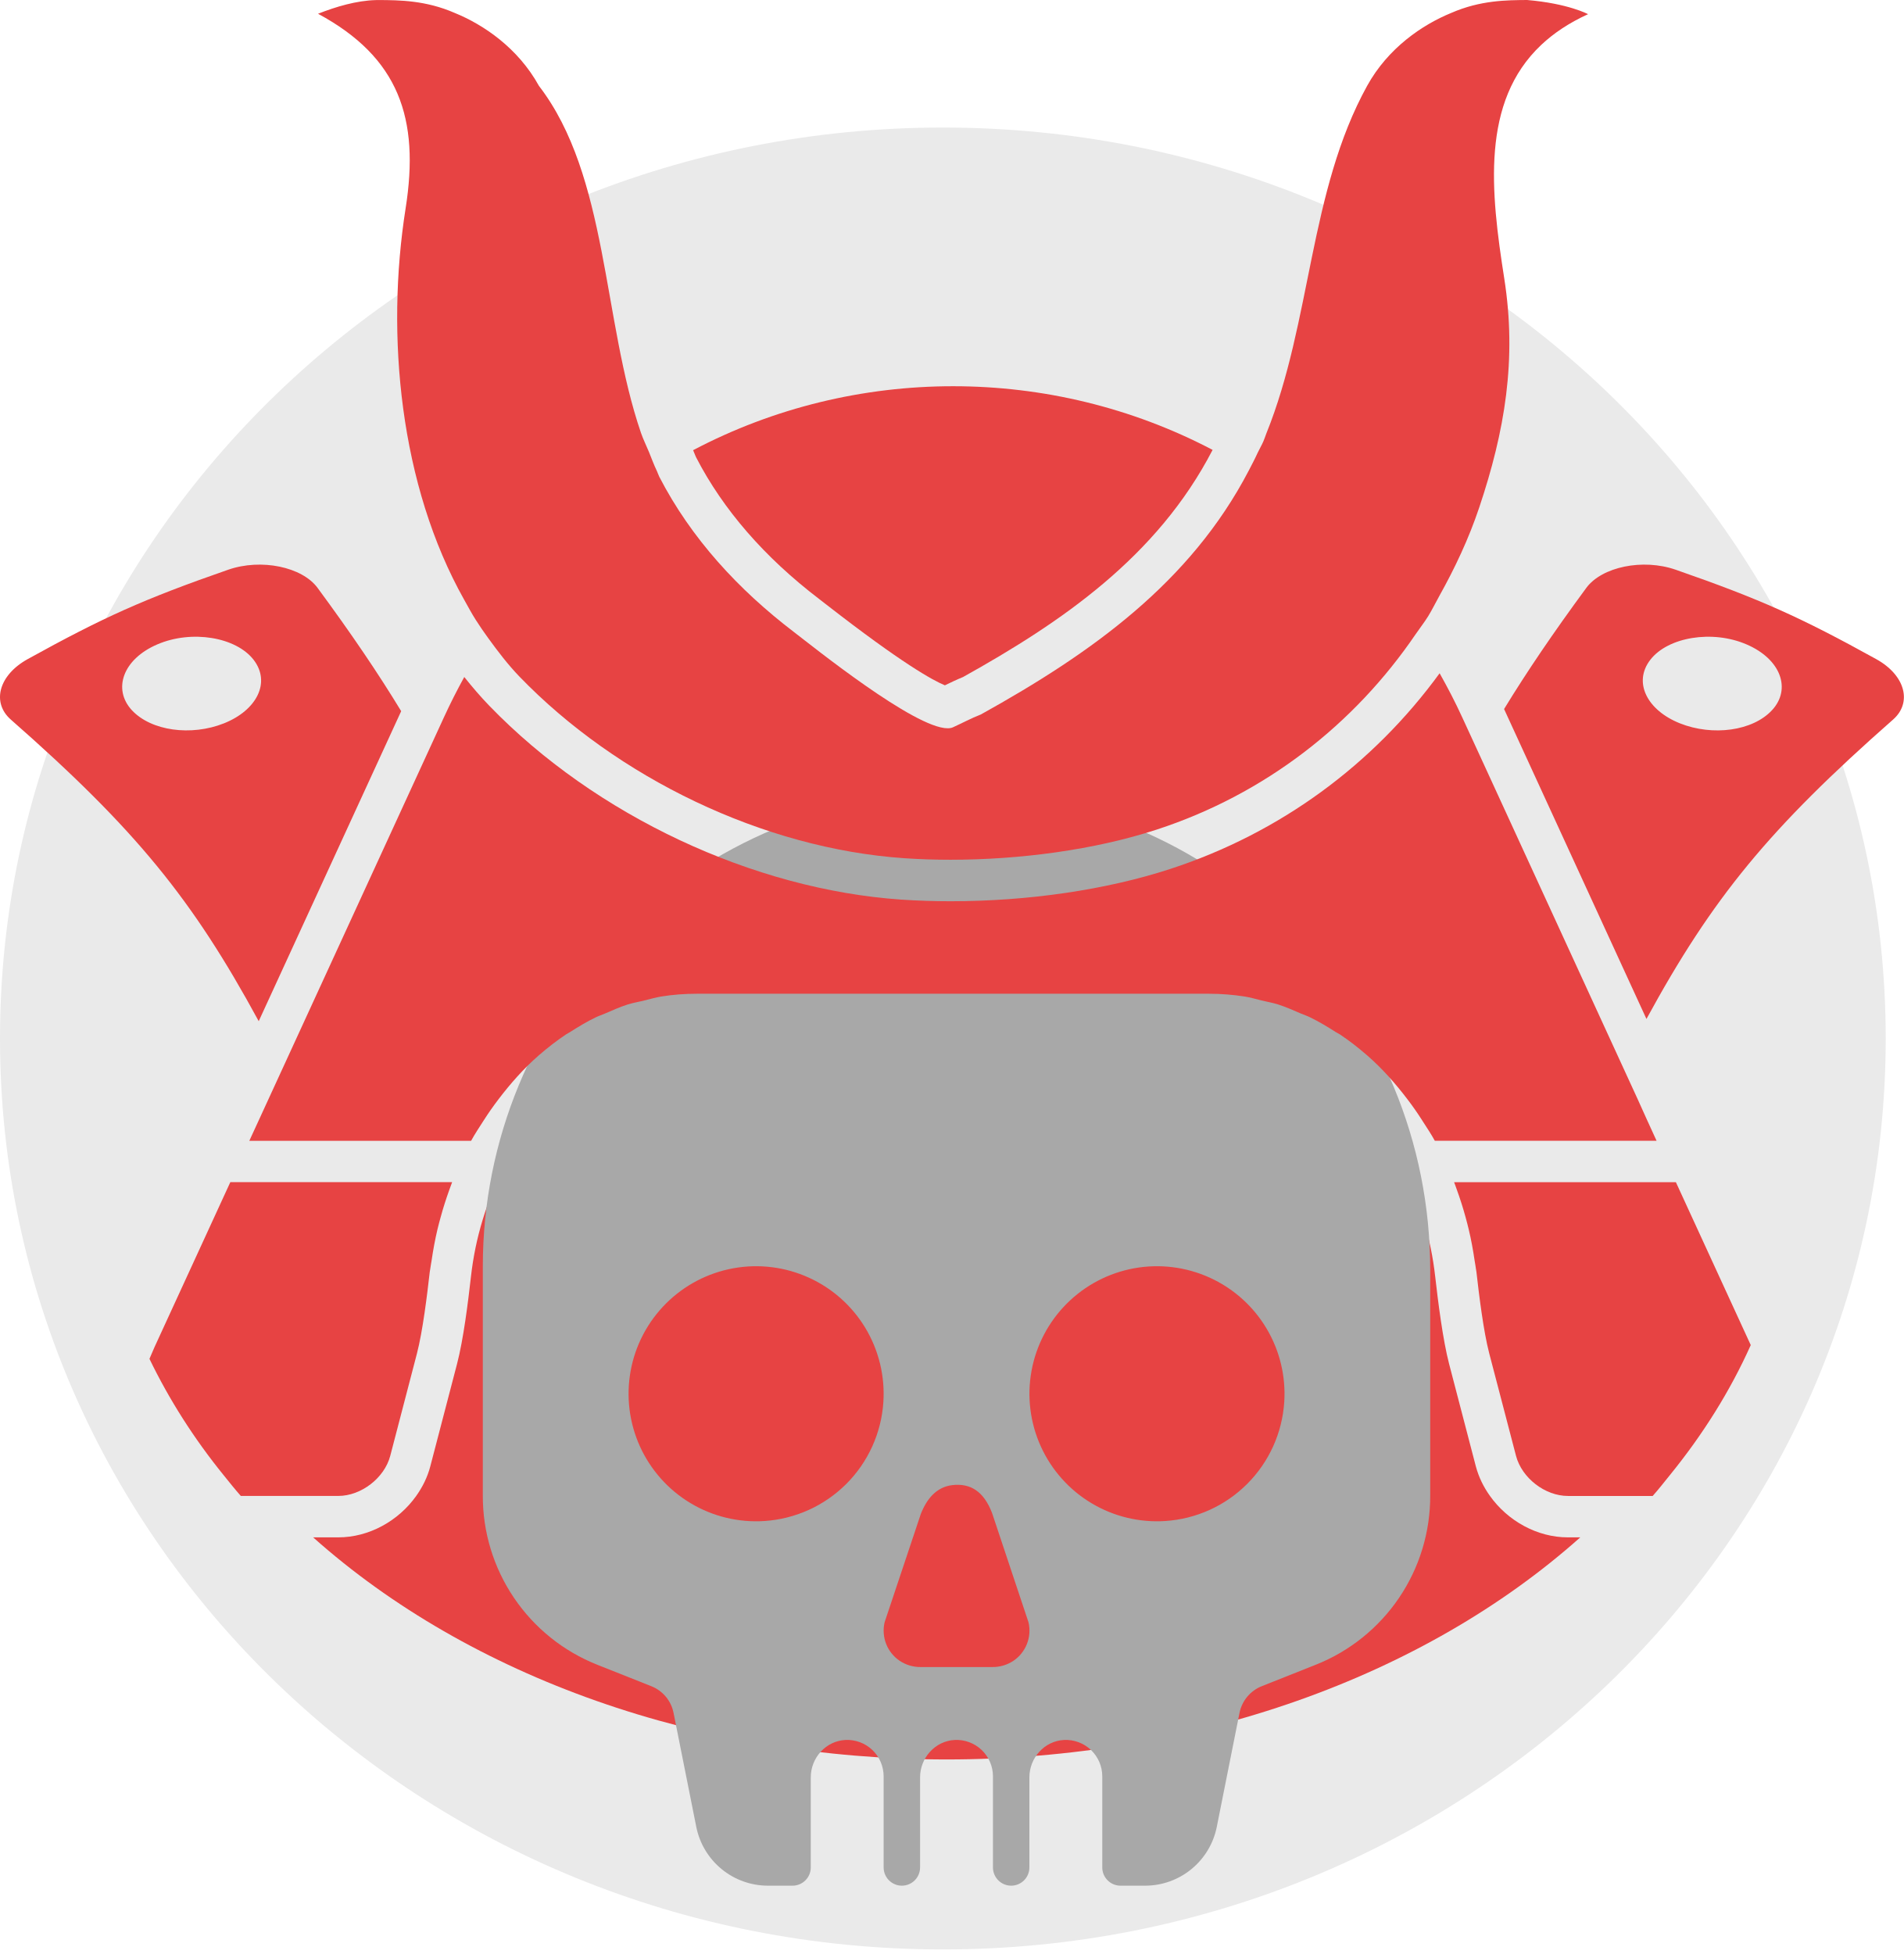
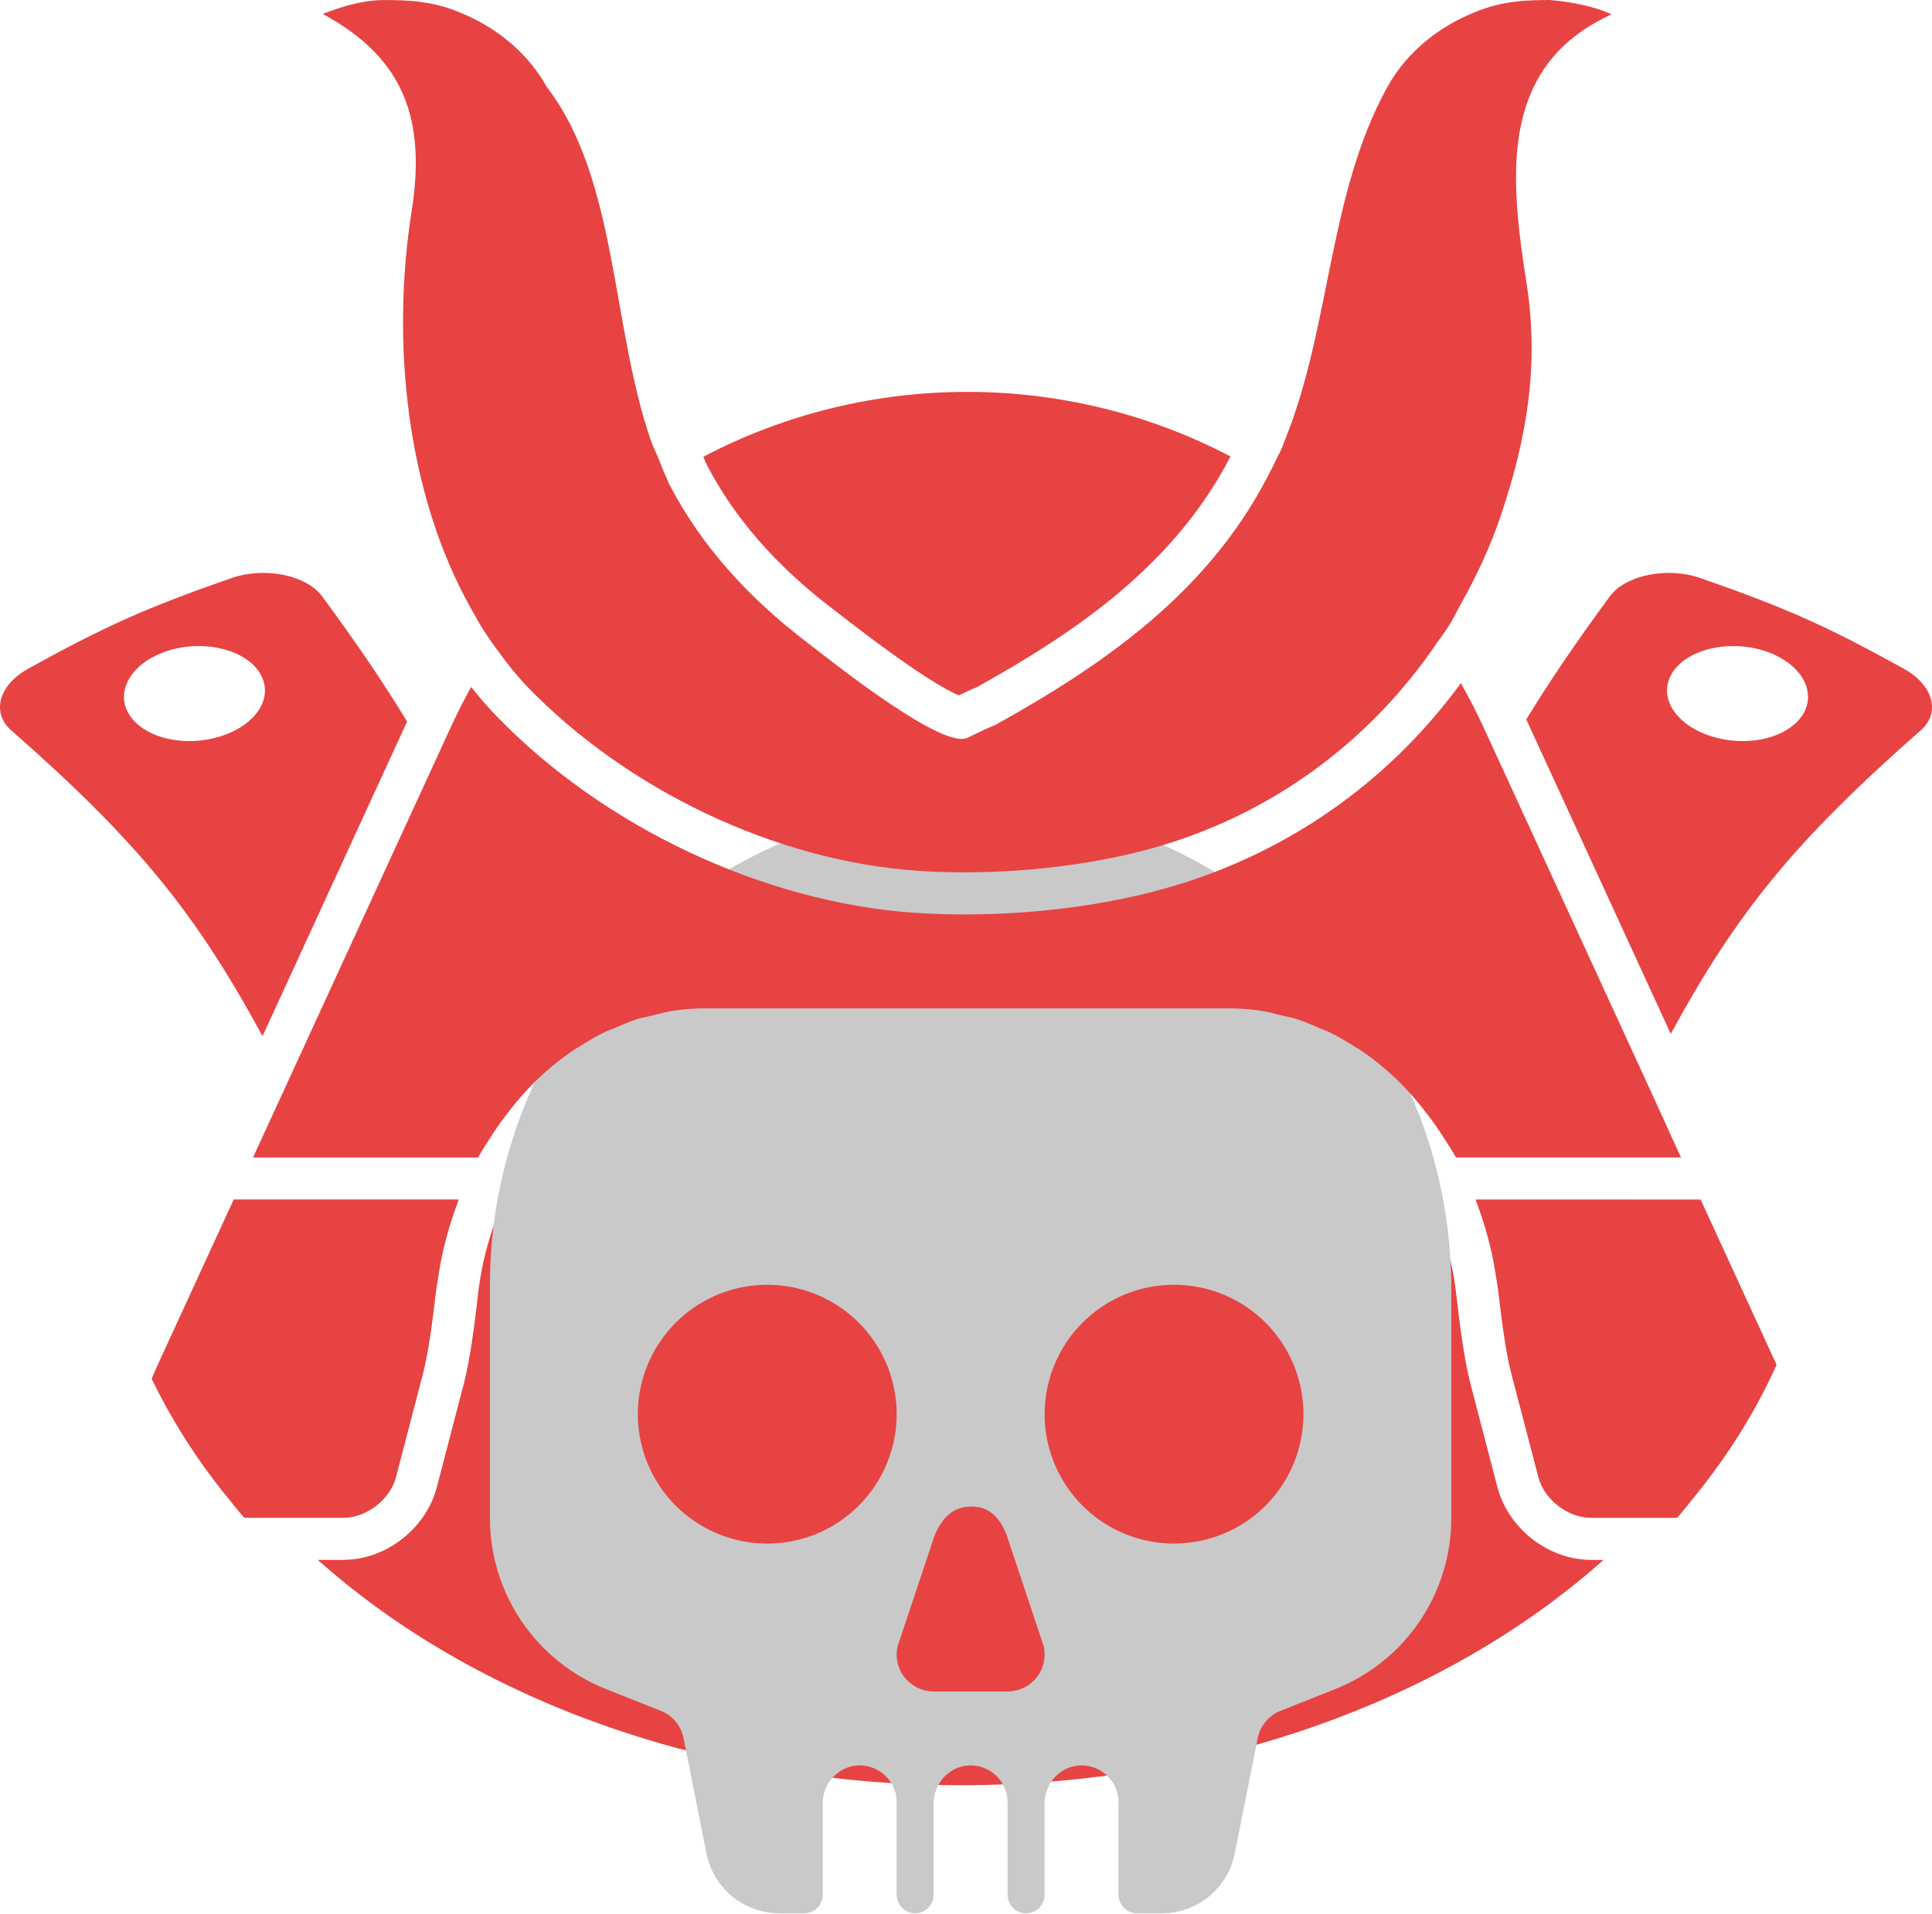
- <svg xmlns="http://www.w3.org/2000/svg" width="114" height="117" viewBox="0 0 114 117" fill="none">
-   <ellipse cx="56.455" cy="62.182" rx="56.455" ry="54.545" fill="#EAEAEA" />
-   <path d="M82.109 67.063C79.56 63.854 76.096 61.98 72.415 61.98H41.719C38.038 61.98 34.574 63.854 32.025 67.063C31.712 67.458 31.409 67.865 31.126 68.304C31.079 68.374 31.035 68.453 30.987 68.528H83.147C83.097 68.453 83.055 68.374 83.008 68.304C82.725 67.87 82.422 67.458 82.109 67.063Z" fill="#030104" />
-   <path d="M89.213 89.572C88.831 89.038 88.538 88.442 88.367 87.797L86.766 81.662C86.389 80.207 86.111 77.986 85.935 76.44C85.677 74.122 84.999 71.915 83.974 69.92L83.771 69.548H30.363L30.189 69.863C29.134 71.913 28.459 74.122 28.199 76.44C28.025 77.986 27.747 80.21 27.367 81.662L25.766 87.797C25.598 88.442 25.302 89.038 24.922 89.572C23.863 91.063 22.101 92.053 20.256 92.053H18.75C28.134 100.42 41.913 105.351 56.686 105.351C71.458 105.351 85.235 100.42 94.621 92.053H93.879C92.035 92.053 90.273 91.063 89.213 89.572Z" fill="#E74343" />
-   <path d="M77.182 55.764C71.811 50.404 64.743 47.455 57.273 47.455H57.222C49.709 47.468 42.507 50.462 37.199 55.78C31.891 61.098 28.909 68.304 28.909 75.818V89.546C28.901 91.729 29.551 93.864 30.774 95.672C31.997 97.48 33.737 98.877 35.767 99.682L39 100.966C39.338 101.1 39.636 101.317 39.869 101.596C40.101 101.875 40.26 102.208 40.33 102.564L41.693 109.4C41.893 110.388 42.428 111.277 43.207 111.916C43.987 112.556 44.963 112.906 45.971 112.909H47.455C47.744 112.909 48.022 112.794 48.226 112.589C48.431 112.385 48.546 112.107 48.546 111.818V106.425C48.546 105.251 49.448 104.243 50.622 104.184C50.917 104.17 51.212 104.216 51.489 104.319C51.766 104.422 52.019 104.58 52.233 104.784C52.446 104.988 52.617 105.233 52.733 105.504C52.849 105.776 52.909 106.068 52.909 106.363V111.818C52.909 112.107 53.024 112.385 53.229 112.589C53.433 112.794 53.711 112.909 54 112.909C54.289 112.909 54.567 112.794 54.772 112.589C54.976 112.385 55.091 112.107 55.091 111.818V106.425C55.091 105.251 55.994 104.243 57.168 104.184C57.463 104.17 57.758 104.216 58.034 104.319C58.311 104.422 58.564 104.58 58.778 104.784C58.992 104.988 59.162 105.233 59.278 105.504C59.395 105.776 59.455 106.068 59.455 106.363V111.818C59.455 112.107 59.57 112.385 59.774 112.589C59.979 112.794 60.256 112.909 60.546 112.909C60.835 112.909 61.112 112.794 61.317 112.589C61.522 112.385 61.636 112.107 61.636 111.818V106.425C61.636 105.251 62.539 104.243 63.713 104.184C64.008 104.17 64.303 104.216 64.58 104.319C64.857 104.422 65.11 104.58 65.323 104.784C65.537 104.988 65.707 105.233 65.824 105.504C65.94 105.776 66 106.068 66 106.363V111.818C66 112.107 66.115 112.385 66.32 112.589C66.524 112.794 66.802 112.909 67.091 112.909H68.575C69.583 112.907 70.559 112.556 71.339 111.917C72.118 111.278 72.654 110.39 72.854 109.402L74.217 102.564C74.288 102.209 74.447 101.876 74.679 101.597C74.911 101.318 75.209 101.101 75.546 100.966L78.779 99.682C80.808 98.877 82.548 97.48 83.772 95.672C84.995 93.864 85.645 91.729 85.636 89.546V76.046C85.636 68.409 82.636 61.208 77.182 55.764ZM45.772 91.074C44.222 91.176 42.679 90.803 41.347 90.004C40.015 89.206 38.958 88.02 38.317 86.606C37.676 85.191 37.482 83.615 37.76 82.087C38.038 80.559 38.775 79.153 39.873 78.055C40.971 76.957 42.378 76.219 43.906 75.941C45.434 75.663 47.01 75.858 48.424 76.499C49.839 77.139 51.024 78.196 51.823 79.528C52.621 80.86 52.994 82.404 52.893 83.954C52.772 85.802 51.983 87.544 50.673 88.854C49.362 90.164 47.621 90.953 45.772 91.074ZM60.682 99.443C60.307 99.693 59.865 99.824 59.414 99.818H55.132C54.682 99.823 54.241 99.693 53.867 99.443C53.501 99.195 53.219 98.842 53.058 98.431C52.898 98.019 52.866 97.569 52.967 97.138L55.136 90.648C55.5 89.727 56.08 89.045 57 88.927C58.127 88.79 58.909 89.318 59.401 90.593L61.583 97.138C61.684 97.569 61.652 98.019 61.491 98.431C61.33 98.842 61.048 99.195 60.682 99.443ZM69.775 91.074C68.225 91.176 66.681 90.803 65.35 90.004C64.017 89.206 62.961 88.02 62.32 86.606C61.679 85.191 61.484 83.615 61.763 82.087C62.041 80.559 62.778 79.153 63.876 78.055C64.974 76.957 66.381 76.219 67.908 75.941C69.436 75.663 71.013 75.858 72.427 76.499C73.841 77.139 75.027 78.196 75.825 79.528C76.624 80.86 76.997 82.404 76.896 83.954C76.774 85.803 75.985 87.545 74.674 88.855C73.364 90.165 71.621 90.954 69.772 91.074H69.775Z" fill="#A8A8A8" />
-   <path d="M112.334 39.462C107.819 36.965 105.407 35.878 100.336 34.114C98.358 33.426 95.911 33.945 94.985 35.198C92.992 37.906 91.414 40.236 90.059 42.455L98.584 61.012C102.525 53.775 105.928 49.616 113.359 43.078C114.495 42.076 114.098 40.435 112.334 39.462ZM106.106 42.52C104.955 43.771 102.552 44.093 100.589 43.312C98.629 42.53 97.765 40.862 98.817 39.504C99.867 38.147 102.52 37.697 104.58 38.586C106.648 39.475 107.263 41.269 106.106 42.52Z" fill="#E74343" />
-   <path d="M85.143 67.066C85.158 67.093 85.178 67.118 85.195 67.148C85.441 67.53 85.691 67.904 85.912 68.307H87.31H99.19L98.622 67.066L98.061 65.822L97.091 63.71L88.538 45.091L87.555 42.957C87.136 42.041 86.679 41.165 86.2 40.313C82.217 45.771 76.67 49.876 70.063 52.033C66.238 53.281 61.57 53.964 56.919 53.964C55.916 53.964 54.926 53.931 53.973 53.867C45.11 53.261 35.657 48.839 29.303 42.264C28.769 41.711 28.273 41.132 27.799 40.537C27.369 41.319 26.96 42.123 26.578 42.957L25.535 45.227L16.99 63.824L16.069 65.827L15.499 67.068L14.928 68.309H26.808H28.208C28.444 67.877 28.715 67.475 28.975 67.068C29.251 66.636 29.541 66.224 29.844 65.827C30.574 64.867 31.363 63.976 32.241 63.209C32.256 63.194 32.271 63.184 32.284 63.172C32.8 62.725 33.336 62.308 33.894 61.936C33.971 61.883 34.056 61.846 34.133 61.797C34.636 61.474 35.148 61.166 35.681 60.911C35.855 60.824 36.044 60.769 36.22 60.69C36.672 60.494 37.118 60.295 37.587 60.144C37.91 60.042 38.25 59.99 38.58 59.905C38.92 59.826 39.255 59.722 39.603 59.667C40.293 59.556 40.995 59.503 41.71 59.503H72.406C73.121 59.503 73.823 59.56 74.516 59.667C74.865 59.719 75.198 59.824 75.538 59.905C75.868 59.987 76.208 60.042 76.528 60.144C76.995 60.295 77.447 60.494 77.898 60.69C78.075 60.767 78.261 60.824 78.437 60.911C78.968 61.169 79.474 61.474 79.973 61.792C80.055 61.844 80.142 61.883 80.226 61.936C80.79 62.31 81.326 62.73 81.844 63.179C81.854 63.189 81.867 63.199 81.879 63.209C82.758 63.976 83.547 64.867 84.277 65.827C84.579 66.222 84.867 66.634 85.143 67.066Z" fill="#E74343" />
-   <path d="M23.366 87.174L24.967 81.036V81.034C25.312 79.708 25.578 77.522 25.732 76.159C25.737 76.107 25.749 76.06 25.757 76.008C25.779 75.829 25.816 75.656 25.843 75.474C25.935 74.844 26.049 74.224 26.193 73.615C26.253 73.362 26.32 73.114 26.39 72.863C26.538 72.317 26.71 71.784 26.898 71.26C26.955 71.101 27.01 70.94 27.072 70.784H27.055H25.752H14.935H13.791L9.254 80.656C9.145 80.895 9.056 81.128 8.949 81.364C10.131 83.808 11.617 86.144 13.392 88.331C13.729 88.748 14.059 89.165 14.419 89.572H20.257C21.627 89.572 23.019 88.497 23.366 87.174Z" fill="#E74343" />
-   <path d="M99.203 70.788L88.389 70.786H87.084H87.066C87.129 70.942 87.183 71.104 87.24 71.263C87.429 71.786 87.6 72.32 87.749 72.866C87.816 73.117 87.885 73.362 87.942 73.615C88.089 74.223 88.201 74.846 88.295 75.479C88.32 75.658 88.359 75.832 88.379 76.01C88.384 76.062 88.397 76.112 88.404 76.164C88.558 77.527 88.824 79.713 89.171 81.041L89.973 84.106L90.774 87.174C91.124 88.499 92.509 89.574 93.884 89.574H98.957C99.317 89.172 99.64 88.75 99.98 88.333C101.96 85.901 103.596 83.292 104.829 80.54L100.347 70.788H99.203Z" fill="#E74343" />
-   <path d="M24.021 42.582C22.651 40.326 21.048 37.958 19.013 35.198C18.09 33.945 15.64 33.426 13.662 34.114C8.594 35.876 6.181 36.965 1.664 39.462C-0.098 40.435 -0.497 42.076 0.642 43.081C8.12 49.653 11.517 53.827 15.491 61.146L24.021 42.582ZM13.409 43.312C11.445 44.093 9.045 43.768 7.891 42.52C6.74 41.269 7.35 39.475 9.415 38.586C11.48 37.697 14.131 38.147 15.183 39.504C16.233 40.862 15.372 42.53 13.409 43.312Z" fill="#E74343" />
-   <path d="M49.043 35.863C49.225 36.002 49.314 36.072 49.495 36.213C54.005 39.723 55.864 40.743 56.576 41.035C56.928 40.864 57.278 40.696 57.663 40.539C63.513 37.278 69.281 33.367 72.606 26.938C67.769 24.397 62.418 23.126 57.067 23.126C51.704 23.126 46.343 24.404 41.501 26.956C41.568 27.097 41.615 27.254 41.685 27.393C43.3 30.52 45.775 33.367 49.043 35.863Z" fill="#E74343" />
-   <path d="M24.287 12.474C23.086 20.078 23.935 29.055 27.797 35.918C28.023 36.318 28.236 36.724 28.482 37.109C28.717 37.479 28.963 37.836 29.219 38.189C29.807 39 30.413 39.797 31.107 40.517C36.935 46.553 45.679 50.807 54.149 51.388C55.045 51.45 55.974 51.479 56.919 51.479C61.054 51.479 65.539 50.891 69.272 49.67C75.744 47.551 81.08 43.388 84.766 37.971C85.012 37.611 85.282 37.271 85.513 36.898C85.756 36.506 85.955 36.087 86.183 35.682C87.119 34.007 87.943 32.255 88.568 30.396C90.105 25.812 90.832 21.53 90.07 16.676C89.251 11.459 88.67 6.105 92.276 2.695C93.023 1.99 93.949 1.368 95.088 0.849C95.088 0.849 93.902 0.208 91.437 0C90.236 0.01 88.65 0.007 86.895 0.774C85.173 1.477 83.113 2.869 81.86 5.138C78.373 11.454 78.534 19.25 75.824 25.956C75.764 26.105 75.722 26.258 75.655 26.407C75.553 26.651 75.422 26.861 75.31 27.1C75.141 27.472 74.953 27.829 74.766 28.187C71.267 34.893 65.353 39.105 58.731 42.78C58.13 43.016 57.631 43.289 57.063 43.547C56.974 43.59 56.864 43.607 56.738 43.607C54.752 43.607 48.697 38.73 47.528 37.836C44.224 35.315 41.39 32.252 39.476 28.549C39.422 28.442 39.387 28.318 39.335 28.209C39.159 27.847 39.017 27.457 38.863 27.077C38.705 26.69 38.518 26.32 38.379 25.918C36.066 19.17 36.426 10.543 32.269 5.14C31.018 2.874 28.956 1.479 27.233 0.777C25.488 0.015 23.912 0.012 22.711 0.002C22.642 0.002 22.572 0.002 22.503 0.005C21.349 0.035 20.113 0.4 19.043 0.824C23.89 3.435 25.136 7.098 24.287 12.474Z" fill="#E74343" />
+ <svg xmlns="http://www.w3.org/2000/svg" width="209" height="207" viewBox="0 0 209 207" fill="none">
+   <path d="M150.535 122.949C145.862 117.066 139.51 113.631 132.762 113.631H76.486C69.737 113.631 63.386 117.066 58.712 122.949C58.139 123.673 57.584 124.419 57.066 125.224C56.978 125.352 56.897 125.497 56.81 125.634H152.437C152.346 125.497 152.268 125.352 152.182 125.224C151.663 124.428 151.108 123.673 150.535 122.949Z" fill="#030104" />
+   <path d="M163.558 164.215C162.857 163.236 162.32 162.144 162.006 160.961L159.072 149.713C158.38 147.047 157.87 142.974 157.547 140.14C157.074 135.89 155.832 131.845 153.953 128.187L153.58 127.504H55.665L55.347 128.082C53.413 131.84 52.175 135.89 51.697 140.14C51.379 142.974 50.869 147.051 50.173 149.713L47.238 160.961C46.929 162.144 46.387 163.236 45.691 164.215C43.748 166.949 40.518 168.765 37.137 168.765H34.375C51.579 184.103 76.841 193.144 103.924 193.144C131.006 193.144 156.264 184.103 173.473 168.765H172.112C168.732 168.765 165.501 166.949 163.558 164.215Z" fill="#E74343" />
+   <path d="M141.5 102.235C131.653 92.408 118.695 87 105 87H104.908C91.132 87.025 77.93 92.514 68.198 102.263C58.466 112.012 53 125.225 53 139V164.168C52.985 168.17 54.176 172.084 56.419 175.399C58.662 178.714 61.852 181.276 65.573 182.75L71.5 185.105C72.119 185.351 72.667 185.747 73.092 186.259C73.518 186.771 73.809 187.382 73.938 188.035L76.438 200.568C76.804 202.379 77.784 204.008 79.213 205.18C80.642 206.352 82.432 206.995 84.28 207H87C87.531 207 88.039 206.789 88.414 206.414C88.789 206.039 89 205.53 89 205V195.113C89 192.96 90.655 191.113 92.808 191.005C93.348 190.979 93.889 191.063 94.396 191.252C94.904 191.441 95.368 191.731 95.76 192.105C96.152 192.478 96.464 192.927 96.677 193.425C96.89 193.923 97 194.459 97 195V205C97 205.53 97.211 206.039 97.586 206.414C97.961 206.789 98.47 207 99 207C99.531 207 100.039 206.789 100.414 206.414C100.789 206.039 101 205.53 101 205V195.113C101 192.96 102.655 191.113 104.808 191.005C105.348 190.979 105.889 191.063 106.396 191.252C106.904 191.441 107.368 191.731 107.76 192.105C108.152 192.478 108.464 192.927 108.677 193.425C108.89 193.923 109 194.459 109 195V205C109 205.53 109.211 206.039 109.586 206.414C109.961 206.789 110.47 207 111 207C111.531 207 112.039 206.789 112.414 206.414C112.789 206.039 113 205.53 113 205V195.113C113 192.96 114.655 191.113 116.808 191.005C117.348 190.979 117.889 191.063 118.396 191.252C118.904 191.441 119.368 191.731 119.76 192.105C120.152 192.478 120.464 192.927 120.677 193.425C120.89 193.923 121 194.459 121 195V205C121 205.53 121.211 206.039 121.586 206.414C121.961 206.789 122.47 207 123 207H125.72C127.568 206.996 129.358 206.354 130.788 205.182C132.217 204.011 133.198 202.381 133.565 200.57L136.065 188.035C136.195 187.383 136.486 186.773 136.911 186.262C137.337 185.75 137.883 185.352 138.5 185.105L144.428 182.75C148.149 181.276 151.339 178.714 153.581 175.399C155.824 172.084 157.016 168.17 157 164.168V139.418C157 125.418 151.5 112.215 141.5 102.235ZM83.915 166.97C81.074 167.156 78.244 166.472 75.802 165.008C73.36 163.544 71.423 161.371 70.248 158.778C69.073 156.184 68.717 153.295 69.226 150.494C69.736 147.693 71.087 145.114 73.101 143.1C75.114 141.087 77.693 139.736 80.494 139.226C83.295 138.716 86.184 139.073 88.778 140.248C91.371 141.423 93.544 143.36 95.008 145.802C96.472 148.244 97.156 151.074 96.97 153.915C96.748 157.304 95.301 160.498 92.9 162.899C90.498 165.301 87.305 166.748 83.915 166.97ZM111.25 182.313C110.562 182.771 109.752 183.011 108.925 183H101.075C100.25 183.01 99.442 182.77 98.755 182.313C98.085 181.858 97.568 181.211 97.273 180.457C96.979 179.702 96.92 178.876 97.105 178.088L101.083 166.188C101.75 164.5 102.813 163.25 104.5 163.033C106.565 162.783 108 163.75 108.903 166.088L112.903 178.088C113.087 178.876 113.028 179.703 112.733 180.457C112.438 181.211 111.921 181.858 111.25 182.313ZM127.92 166.97C125.079 167.156 122.249 166.472 119.807 165.008C117.365 163.544 115.428 161.371 114.253 158.778C113.078 156.184 112.722 153.295 113.231 150.494C113.741 147.693 115.092 145.114 117.106 143.1C119.119 141.087 121.698 139.736 124.499 139.226C127.3 138.716 130.189 139.073 132.783 140.248C135.376 141.423 137.549 143.36 139.013 145.802C140.477 148.244 141.161 151.074 140.975 153.915C140.753 157.305 139.306 160.499 136.903 162.901C134.5 165.303 131.305 166.749 127.915 166.97H127.92Z" fill="#C9C9C9" />
+   <path d="M205.946 72.347C197.67 67.77 193.247 65.777 183.951 62.542C180.325 61.282 175.838 62.232 174.141 64.53C170.487 69.495 167.593 73.767 165.109 77.835L180.739 111.856C187.964 98.588 194.202 90.962 207.826 78.977C209.91 77.139 209.182 74.131 205.946 72.347ZM194.53 77.953C192.419 80.246 188.014 80.838 184.415 79.405C180.821 77.971 179.237 74.914 181.166 72.425C183.091 69.936 187.955 69.112 191.732 70.741C195.522 72.37 196.65 75.66 194.53 77.953Z" fill="#E74343" />
+   <path d="M156.095 122.954C156.122 123.004 156.159 123.049 156.191 123.104C156.641 123.805 157.101 124.492 157.506 125.229H160.067H181.849L180.807 122.954L179.779 120.674L178 116.802L162.32 82.667L160.518 78.754C159.749 77.075 158.912 75.469 158.034 73.908C150.731 83.914 140.561 91.44 128.449 95.394C121.437 97.682 112.878 98.934 104.351 98.934C102.513 98.934 100.697 98.875 98.95 98.756C82.701 97.646 65.37 89.538 53.722 77.484C52.743 76.47 51.833 75.41 50.964 74.317C50.177 75.751 49.426 77.225 48.726 78.754L46.814 82.917L31.148 117.011L29.46 120.683L28.414 122.958L27.367 125.233H49.149H51.715C52.147 124.442 52.643 123.705 53.121 122.958C53.626 122.167 54.158 121.411 54.714 120.683C56.051 118.922 57.498 117.289 59.109 115.883C59.136 115.856 59.164 115.837 59.186 115.815C60.133 114.996 61.116 114.231 62.139 113.549C62.28 113.453 62.435 113.385 62.576 113.294C63.5 112.702 64.437 112.138 65.415 111.67C65.734 111.51 66.08 111.41 66.403 111.265C67.231 110.905 68.05 110.541 68.91 110.264C69.501 110.077 70.125 109.981 70.73 109.827C71.353 109.681 71.968 109.49 72.605 109.39C73.87 109.185 75.157 109.09 76.468 109.09H132.744C134.054 109.09 135.342 109.194 136.611 109.39C137.253 109.485 137.863 109.677 138.486 109.827C139.091 109.977 139.715 110.077 140.302 110.264C141.157 110.541 141.985 110.905 142.813 111.265C143.136 111.406 143.478 111.51 143.801 111.67C144.774 112.143 145.703 112.702 146.617 113.285C146.767 113.38 146.927 113.453 147.081 113.549C148.114 114.236 149.097 115.005 150.048 115.828C150.066 115.847 150.089 115.865 150.112 115.883C151.722 117.289 153.169 118.922 154.507 120.683C155.062 121.407 155.59 122.162 156.095 122.954Z" fill="#E74343" />
+   <path d="M42.838 159.819L45.773 148.567V148.562C46.405 146.132 46.892 142.124 47.174 139.626C47.183 139.53 47.206 139.444 47.22 139.348C47.261 139.02 47.329 138.702 47.379 138.37C47.547 137.214 47.757 136.076 48.021 134.962C48.13 134.498 48.253 134.043 48.38 133.583C48.653 132.582 48.967 131.604 49.313 130.644C49.418 130.352 49.518 130.057 49.631 129.77H49.6H47.211H27.381H25.284L16.966 147.87C16.766 148.307 16.602 148.735 16.406 149.167C18.572 153.649 21.298 157.931 24.551 161.939C25.17 162.704 25.775 163.468 26.435 164.215H37.137C39.648 164.215 42.201 162.244 42.838 159.819Z" fill="#E74343" />
+   <path d="M181.872 129.779L162.047 129.775H159.653H159.622C159.735 130.061 159.835 130.357 159.94 130.648C160.286 131.608 160.6 132.587 160.873 133.588C160.996 134.047 161.123 134.498 161.228 134.962C161.496 136.077 161.701 137.219 161.874 138.379C161.919 138.706 161.992 139.025 162.029 139.353C162.038 139.448 162.06 139.539 162.074 139.635C162.356 142.133 162.843 146.141 163.48 148.576L164.95 154.195L166.419 159.819C167.061 162.249 169.6 164.219 172.121 164.219H181.421C182.081 163.482 182.673 162.708 183.296 161.944C186.927 157.485 189.926 152.703 192.187 147.657L183.969 129.779H181.872Z" fill="#E74343" />
+   <path d="M44.039 78.067C41.527 73.931 38.588 69.59 34.857 64.53C33.164 62.232 28.673 61.282 25.047 62.542C15.755 65.772 11.332 67.77 3.051 72.347C-0.179 74.131 -0.912 77.139 1.177 78.981C14.886 91.03 21.115 98.684 28.4 112.102L44.039 78.067ZM24.582 79.405C20.983 80.838 16.583 80.242 14.468 77.953C12.356 75.66 13.476 72.37 17.261 70.741C21.047 69.112 25.907 69.936 27.836 72.425C29.761 74.914 28.182 77.971 24.582 79.405Z" fill="#E74343" />
+   <path d="M89.914 65.749C90.246 66.004 90.41 66.132 90.742 66.391C99.01 72.825 102.418 74.695 103.723 75.232C104.37 74.918 105.011 74.609 105.716 74.322C116.441 68.343 127.016 61.172 133.113 49.387C124.245 44.728 114.435 42.398 104.624 42.398C94.792 42.398 84.963 44.742 76.086 49.419C76.209 49.678 76.295 49.965 76.423 50.22C79.385 55.953 83.921 61.172 89.914 65.749Z" fill="#E74343" />
+   <path d="M44.527 22.869C42.324 36.811 43.88 53.269 50.96 65.85C51.375 66.582 51.766 67.328 52.216 68.034C52.649 68.712 53.099 69.367 53.568 70.013C54.646 71.501 55.756 72.962 57.03 74.281C67.714 85.347 83.744 93.146 99.274 94.211C100.916 94.324 102.618 94.379 104.352 94.379C111.932 94.379 120.154 93.301 126.998 91.062C138.865 87.176 148.647 79.546 155.404 69.613C155.855 68.953 156.351 68.329 156.774 67.647C157.22 66.928 157.584 66.159 158.002 65.417C159.718 62.346 161.229 59.134 162.375 55.726C165.192 47.322 166.525 39.472 165.128 30.572C163.626 21.008 162.562 11.193 169.173 4.941C170.543 3.649 172.24 2.507 174.328 1.556C174.328 1.556 172.153 0.382 167.635 0C165.433 0.018 162.525 0.014 159.308 1.42C156.151 2.707 152.374 5.26 150.076 9.419C143.683 20.999 143.979 35.291 139.01 47.585C138.901 47.858 138.824 48.141 138.701 48.413C138.514 48.859 138.273 49.246 138.068 49.683C137.759 50.365 137.413 51.021 137.072 51.676C130.656 63.97 119.813 71.692 107.673 78.431C106.572 78.863 105.658 79.364 104.616 79.837C104.452 79.914 104.252 79.946 104.02 79.946C100.38 79.946 89.277 71.005 87.134 69.367C81.078 64.744 75.882 59.129 72.373 52.34C72.273 52.145 72.21 51.917 72.114 51.717C71.791 51.053 71.532 50.338 71.25 49.642C70.958 48.932 70.617 48.254 70.362 47.517C66.122 35.145 66.781 19.329 59.16 9.423C56.867 5.269 53.085 2.712 49.928 1.424C46.729 0.027 43.839 0.023 41.637 0.005C41.51 0.005 41.382 0.005 41.255 0.009C39.139 0.064 36.873 0.733 34.912 1.511C43.799 6.297 46.083 13.013 44.527 22.869Z" fill="#E74343" />
</svg>
